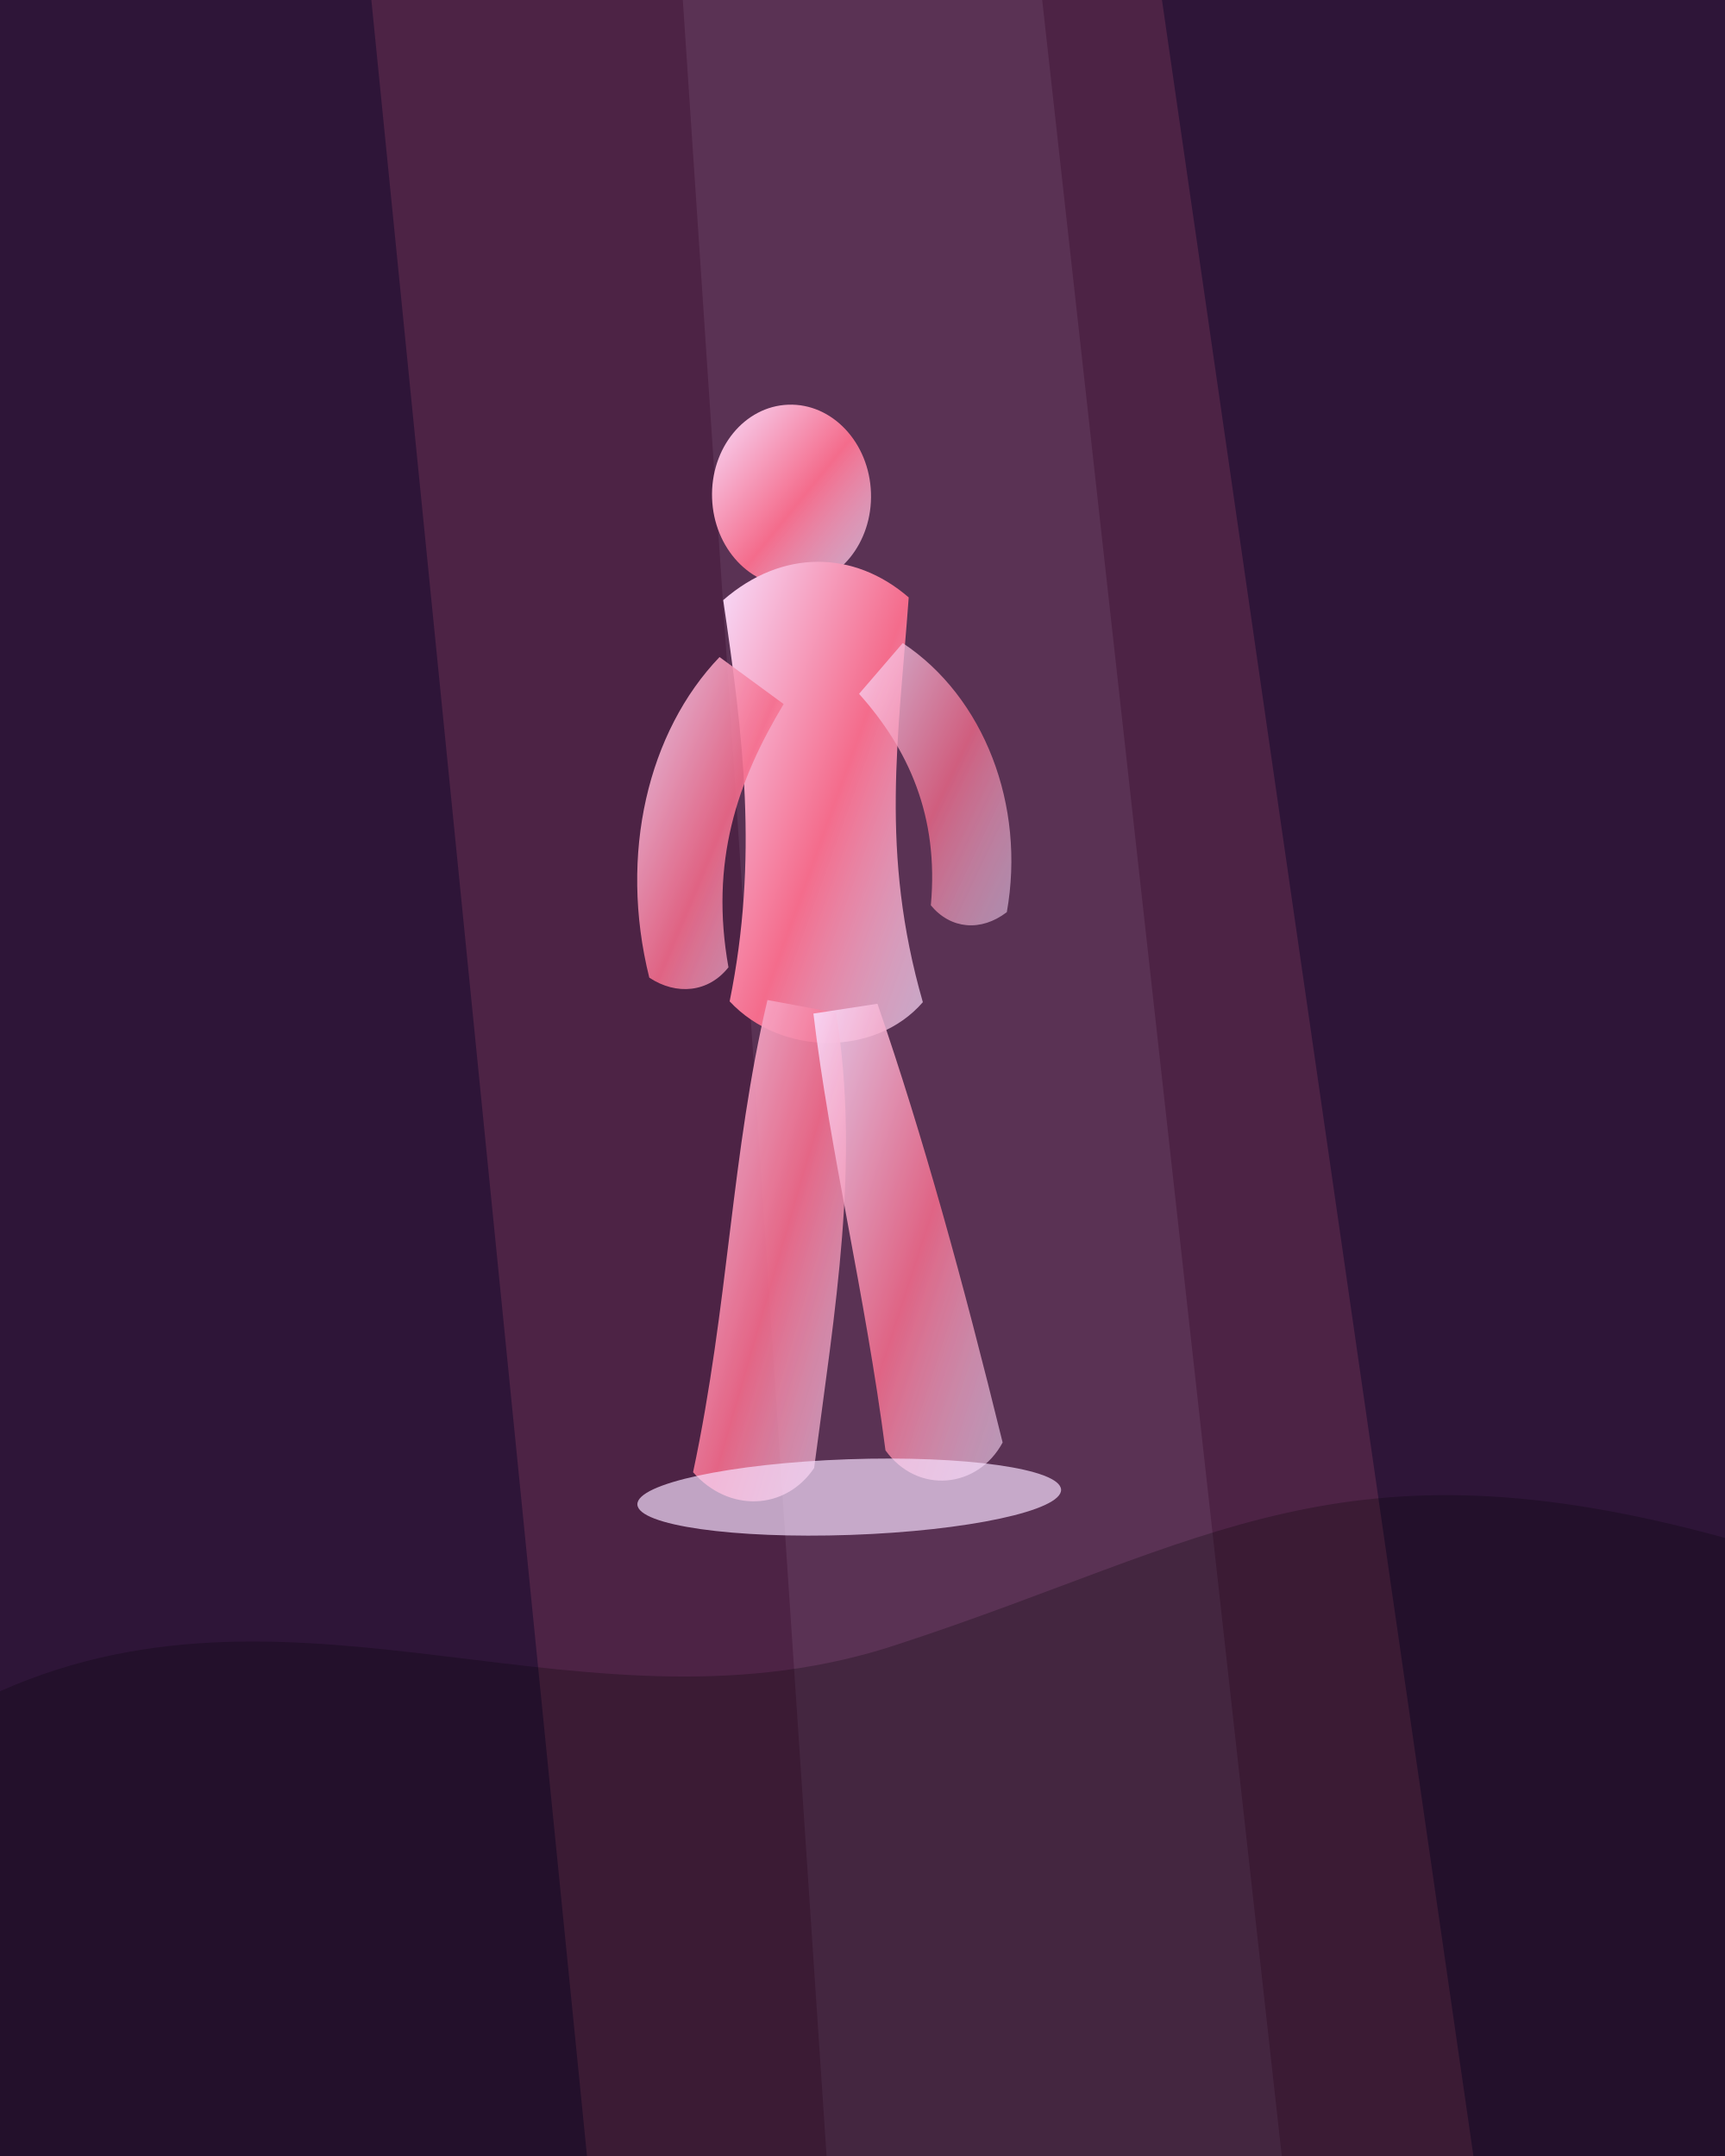
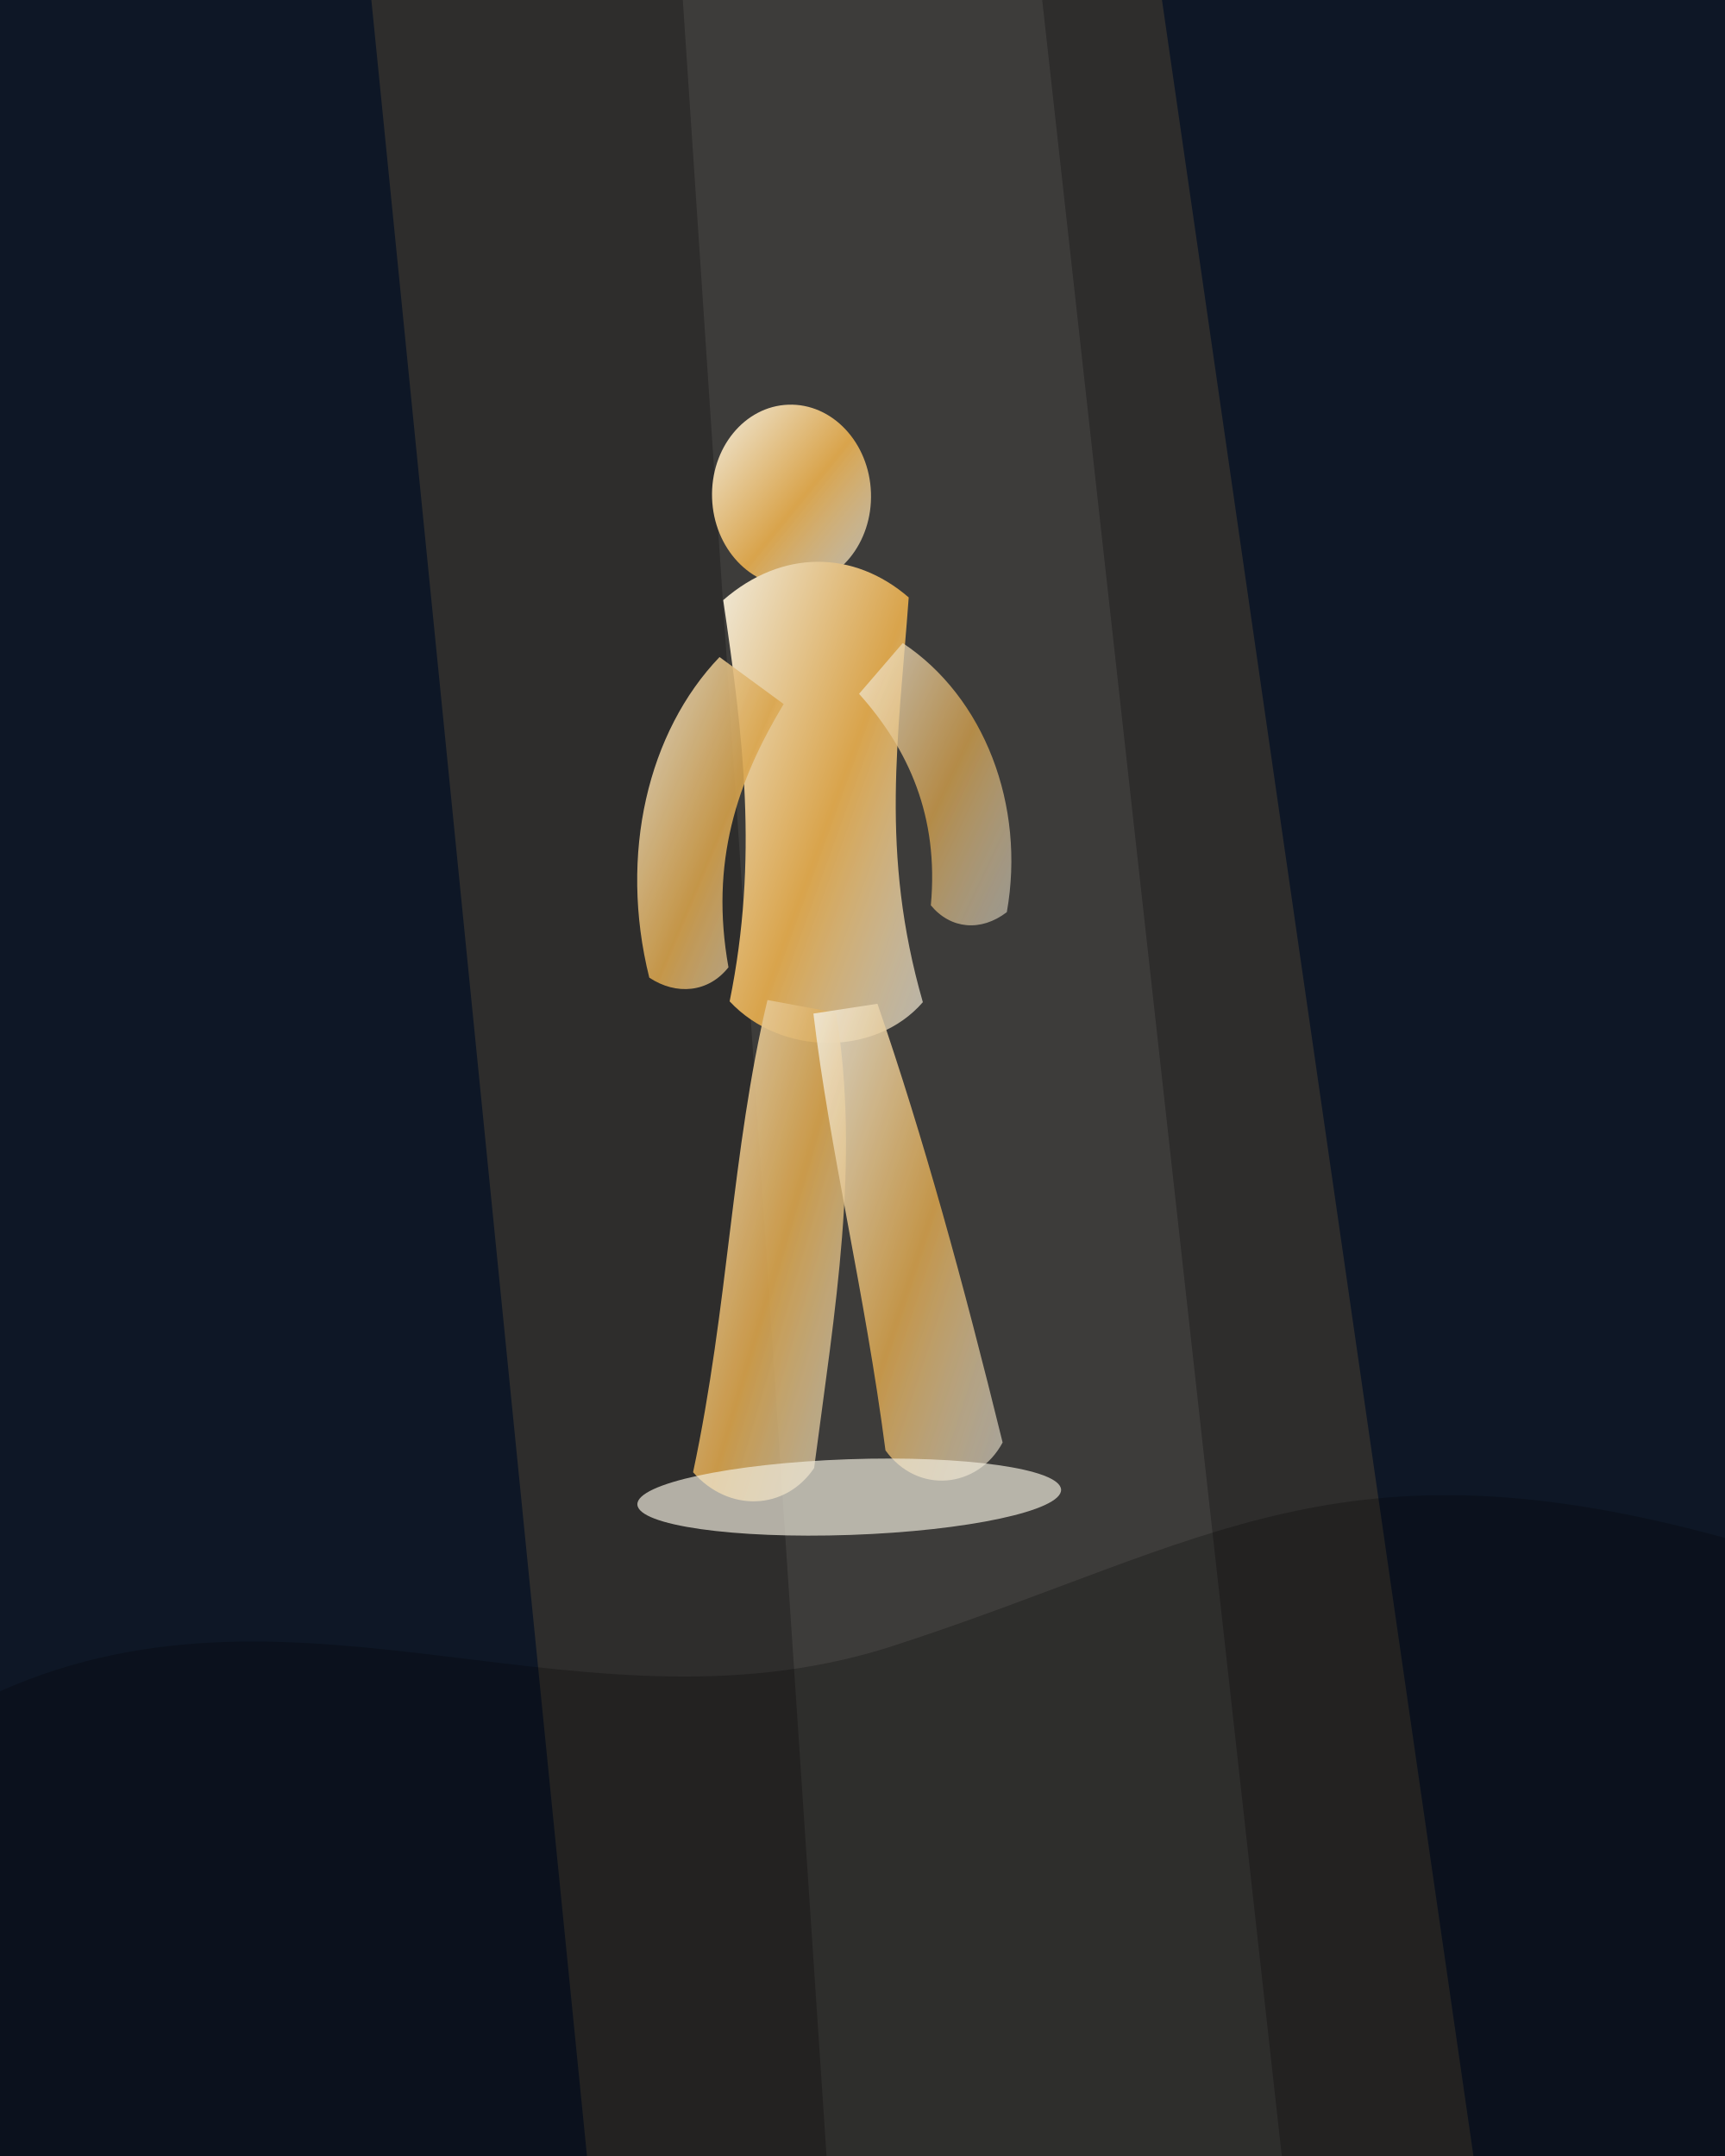
<svg xmlns="http://www.w3.org/2000/svg" viewBox="0 0 720 900" role="img" aria-labelledby="title desc">
  <defs>
    <radialGradient id="halo" cx="50%" cy="28%" r="45%">
-       <stop offset="0" stop-color="#f46c8c" stop-opacity=".82" />
-       <stop offset=".36" stop-color="#f46c8c" stop-opacity=".22" />
-       <stop offset="1" stop-color="#100817" stop-opacity="0" />
+       <stop offset="0" stop-color="#D9A44C" stop-opacity=".82" />
+       <stop offset=".36" stop-color="#D9A44C" stop-opacity=".22" />
+       <stop offset="1" stop-color="#0A101A" stop-opacity="0" />
    </radialGradient>
    <linearGradient id="figure" x1="0" y1="0" x2="1" y2="1">
-       <stop offset="0" stop-color="#f8e0ff" />
-       <stop offset=".54" stop-color="#f46c8c" />
-       <stop offset="1" stop-color="#f8e0ff" stop-opacity=".68" />
+       <stop offset="0" stop-color="#F1ECDE" />
+       <stop offset=".54" stop-color="#D9A44C" />
+       <stop offset="1" stop-color="#F1ECDE" stop-opacity=".68" />
    </linearGradient>
    <filter id="soft">
      <feGaussianBlur stdDeviation="14" />
    </filter>
  </defs>
-   <rect width="720" height="900" fill="#100817" />
-   <rect width="720" height="900" fill="#5f2a6f" opacity=".38" />
-   <path d="M155 0 L485 0 L615 900 L245 900 Z" fill="#f46c8c" opacity=".16" />
-   <path d="M285 0 L435 0 L535 900 L345 900 Z" fill="#f8e0ff" opacity=".08" />
+   <rect width="720" height="900" fill="#0A101A" />
+   <rect width="720" height="900" fill="#16233A" opacity=".38" />
+   <path d="M155 0 L485 0 L615 900 L245 900 Z" fill="#D9A44C" opacity=".16" />
+   <path d="M285 0 L435 0 L535 900 L345 900 Z" fill="#F1ECDE" opacity=".08" />
  <path d="M0 706 C126 650 246 730 376 686 C504 644 560 598 720 642 L720 900 L0 900 Z" fill="#000" opacity=".24" />
  <g transform="translate(245 171) rotate(-2 120 260) scale(0.79)">
    <ellipse cx="118" cy="44" rx="42" ry="48" fill="url(#figure)" />
    <path d="M80 98 C112 72 150 74 178 100 C170 174 158 234 178 314 C152 342 102 340 76 310 C94 235 88 170 80 98Z" fill="url(#figure)" />
    <path d="M77 128 C38 166 20 230 34 296 C48 306 65 305 76 292 C68 236 84 194 110 154Z" fill="url(#figure)" opacity=".88" />
    <path d="M174 124 C216 154 236 212 224 268 C210 278 194 276 184 263 C190 216 175 180 150 150Z" fill="url(#figure)" opacity=".76" />
    <path d="M96 310 C74 390 70 470 48 558 C66 580 96 580 112 558 C126 474 142 398 132 318Z" fill="url(#figure)" opacity=".9" />
    <path d="M154 314 C176 386 194 462 212 548 C198 572 166 574 150 550 C142 466 126 390 120 318Z" fill="url(#figure)" opacity=".86" />
-     <ellipse cx="130" cy="574" rx="112" ry="20" fill="#f8e0ff" opacity=".68" />
+     <ellipse cx="130" cy="574" rx="112" ry="20" fill="#F1ECDE" opacity=".68" />
  </g>
</svg>
